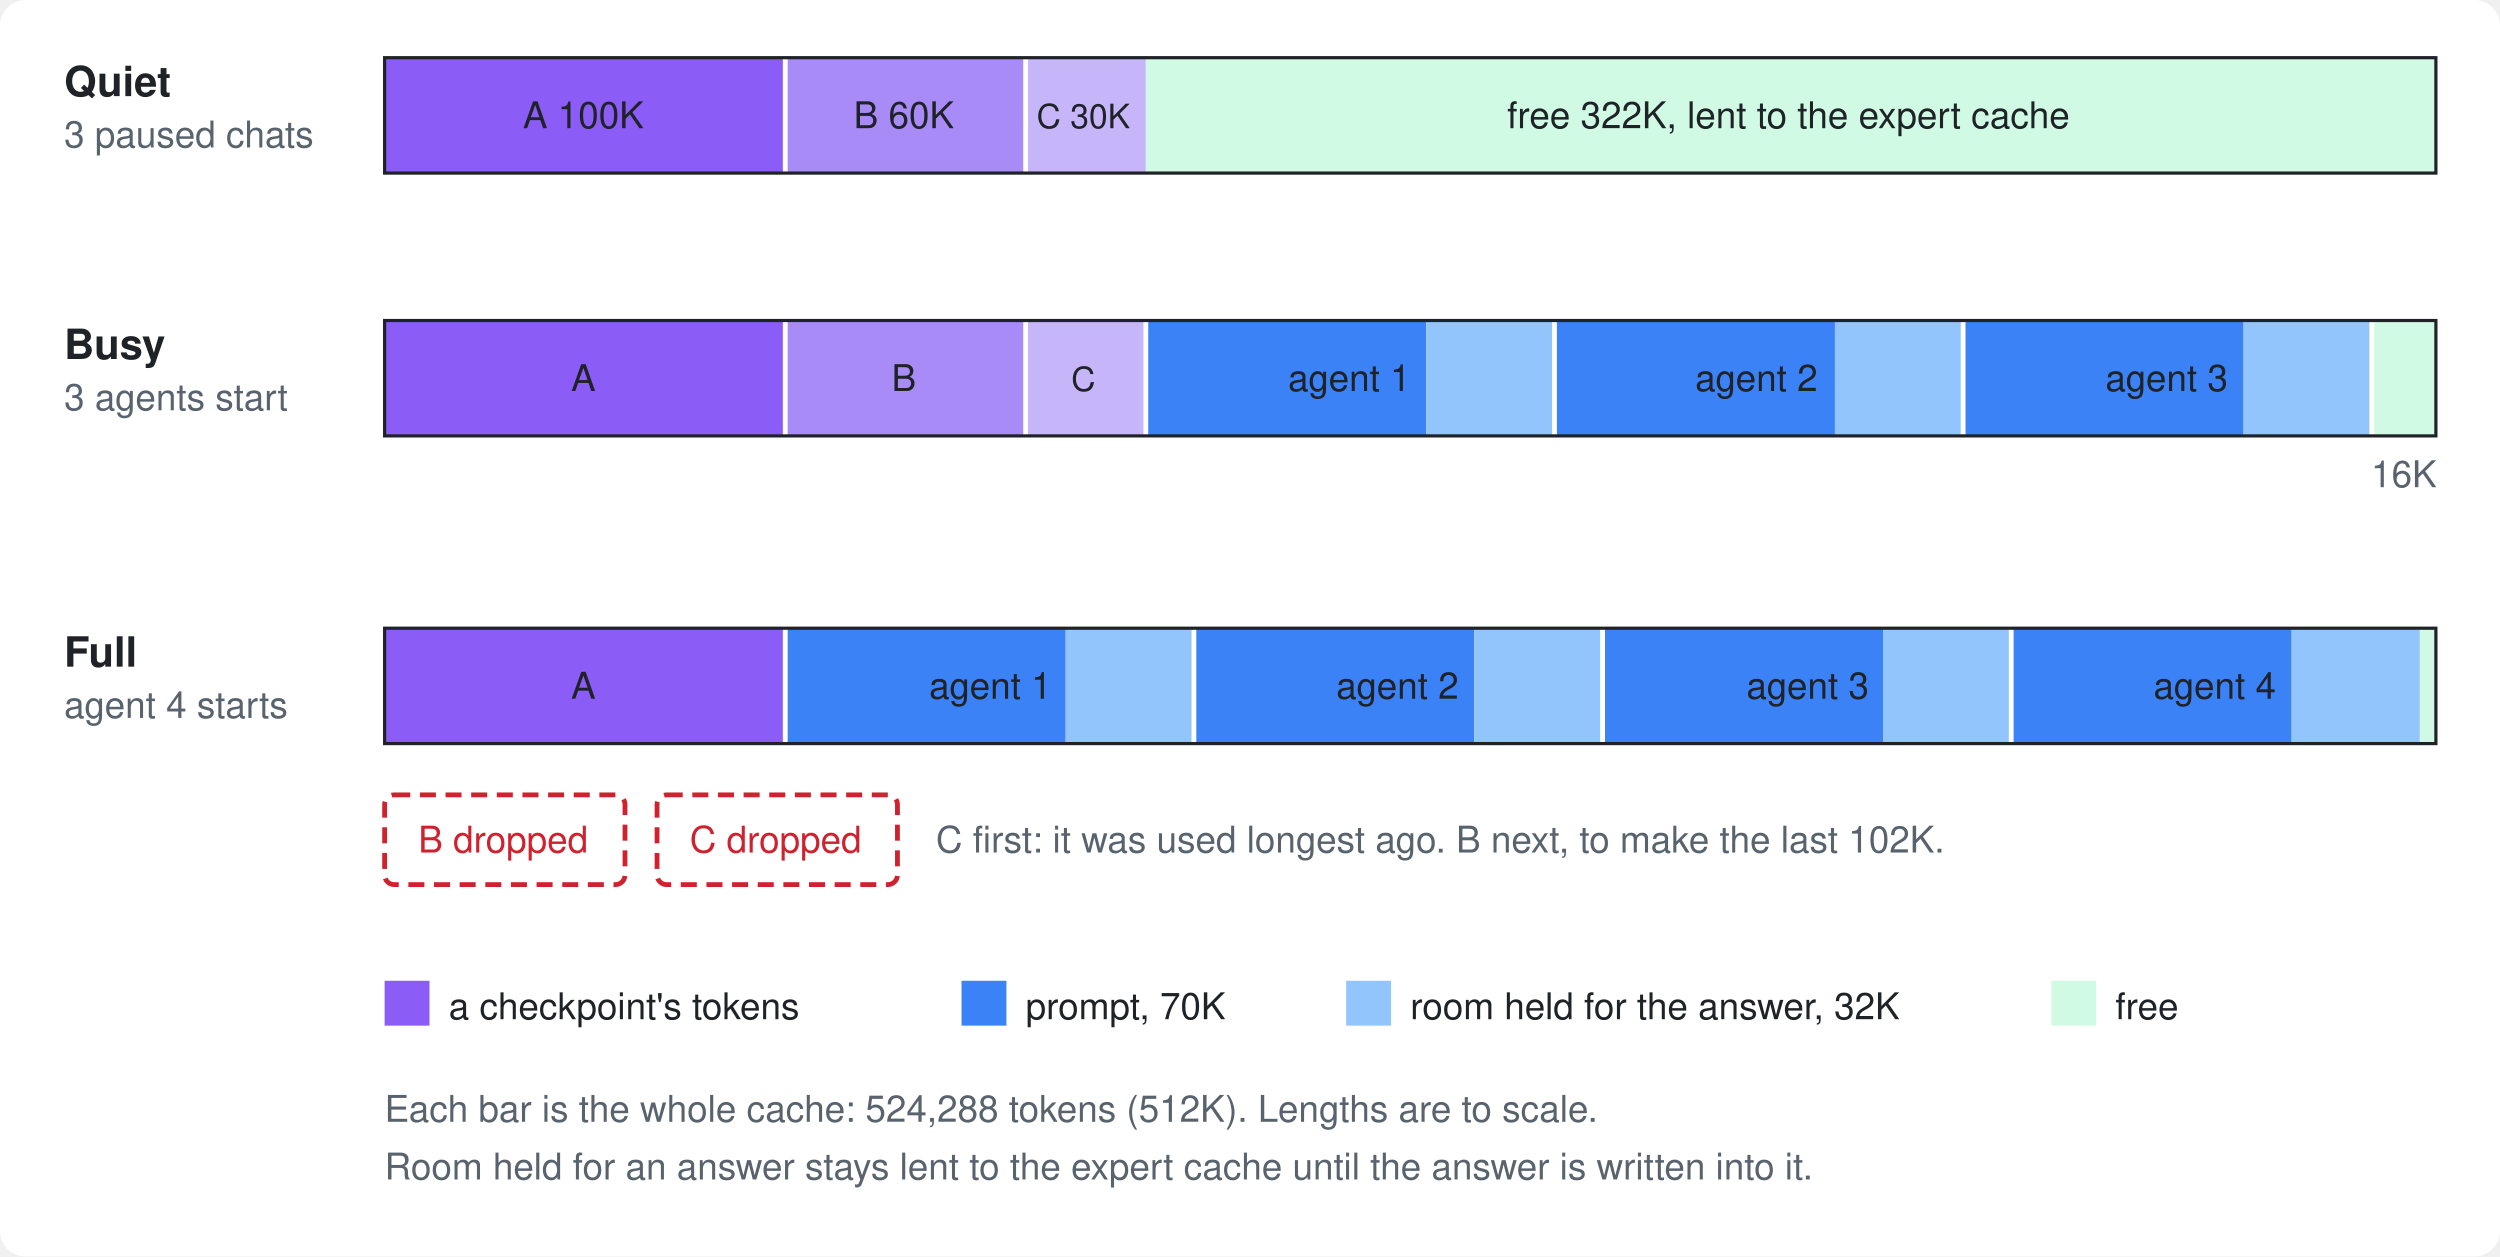
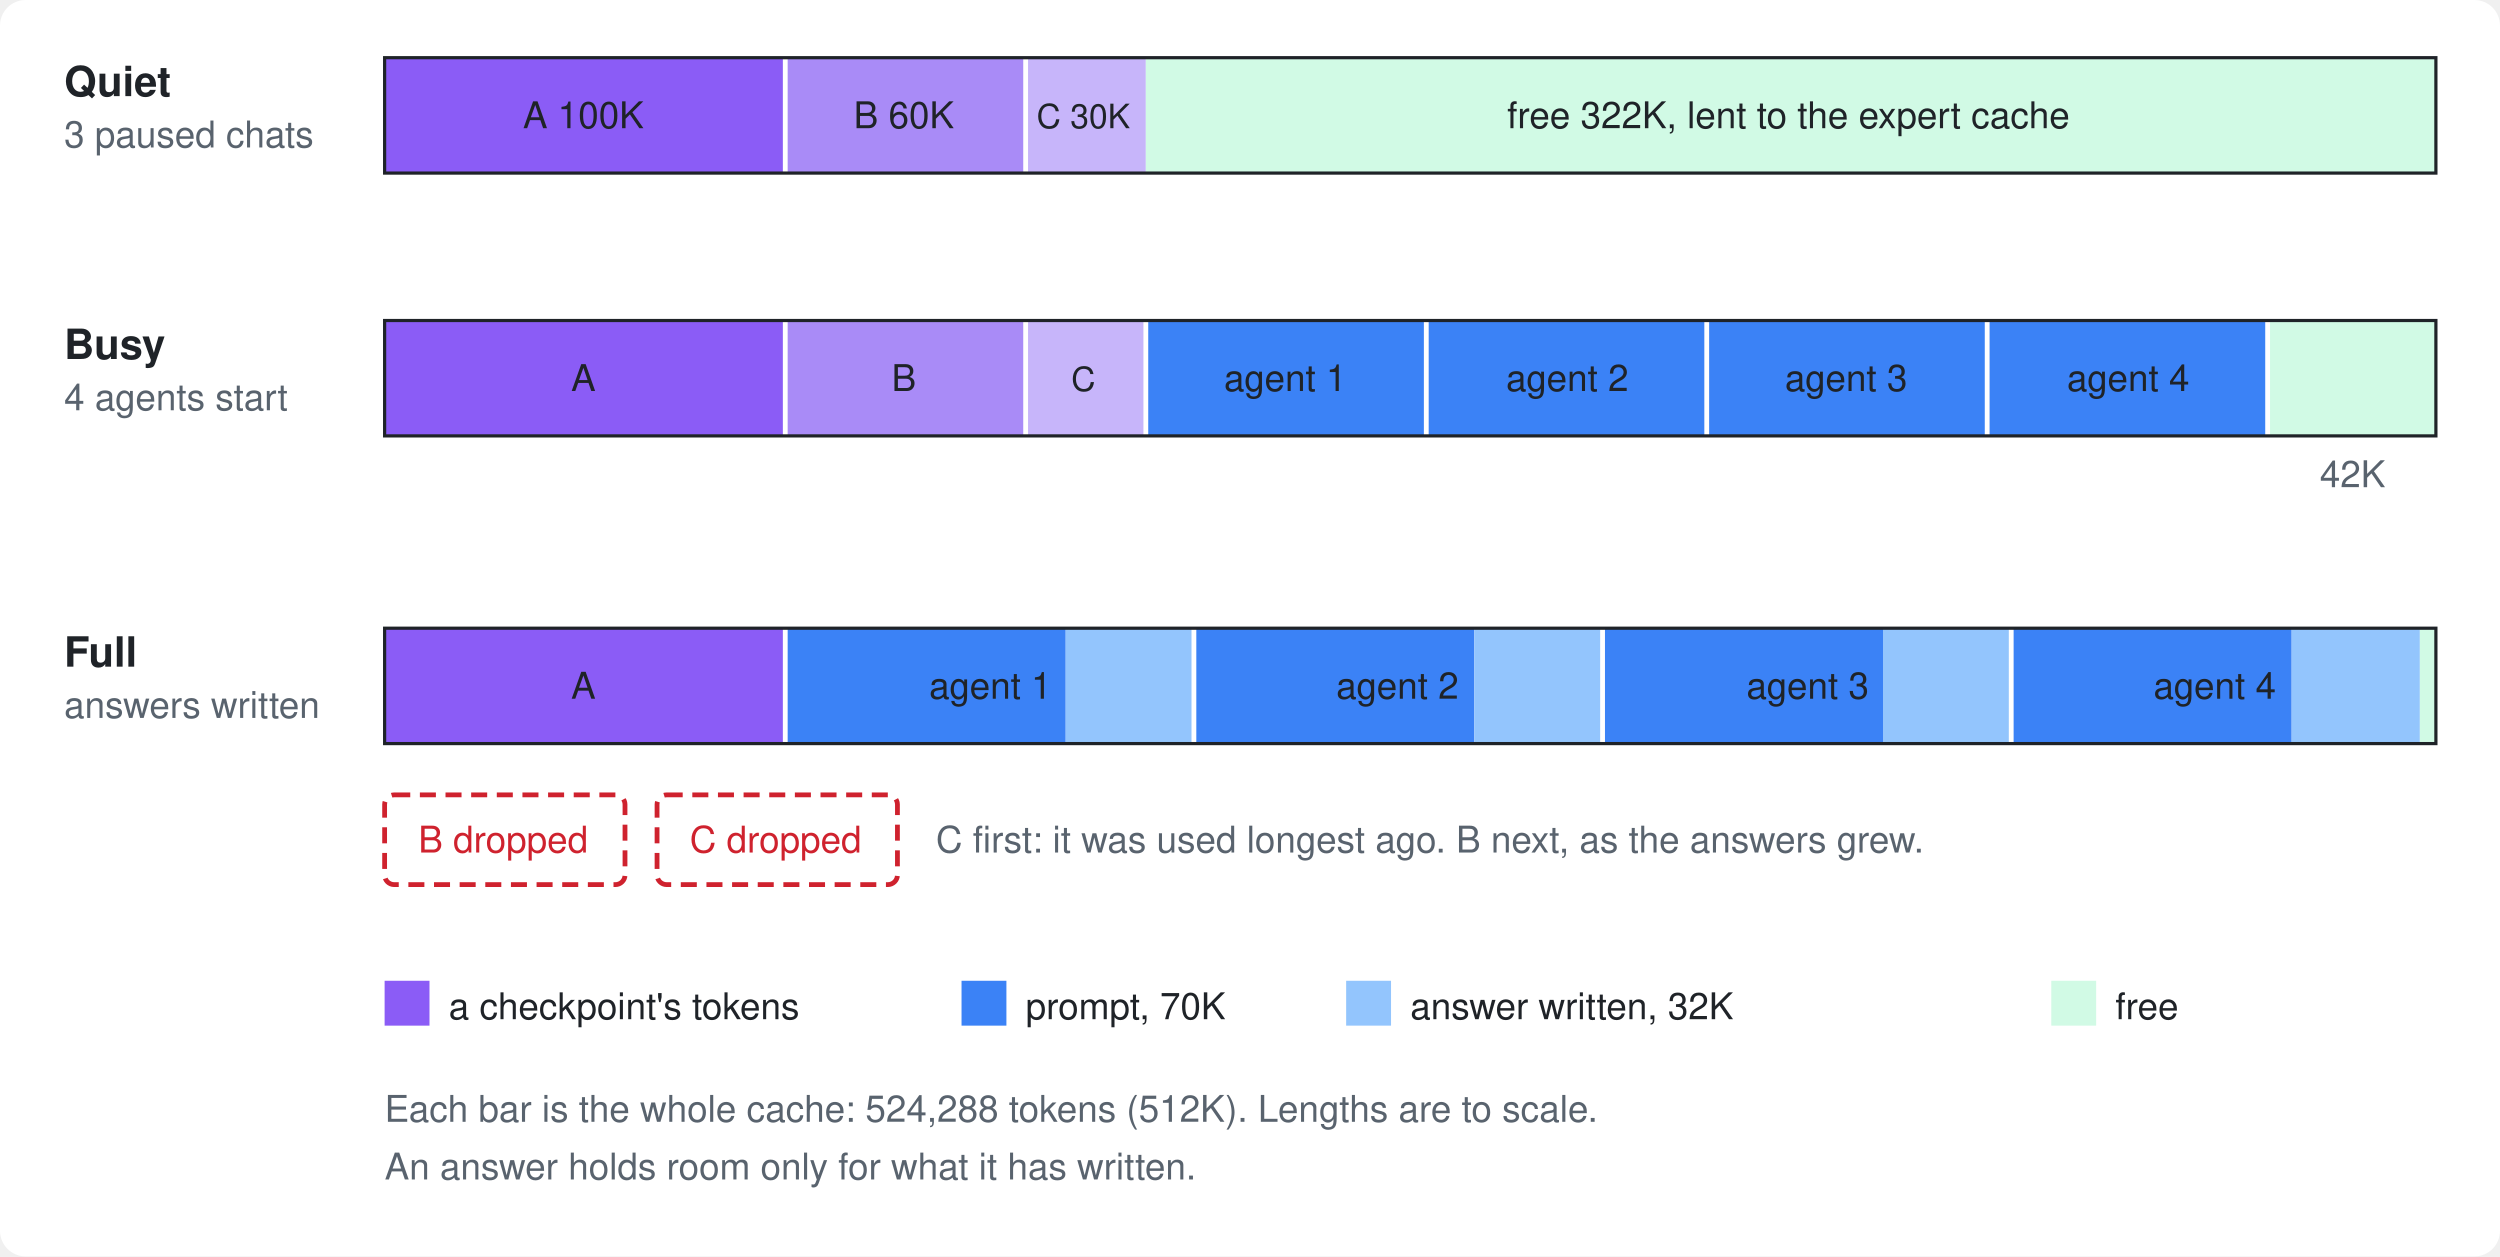
<svg xmlns="http://www.w3.org/2000/svg" viewBox="0 0 780 392" width="780" height="392" role="img" aria-labelledby="t d" font-family="-apple-system, BlinkMacSystemFont, 'Segoe UI', Helvetica, Arial, sans-serif">
  <style>
    .bg { fill: #ffffff; }
    .ink { fill: #1f2328; }
    .muted { fill: #59636e; }
    .ckA { fill: #8b5cf6; }
    .ckB { fill: #a98bf7; }
    .ckC { fill: #c7b5fa; }
    .prompt { fill: #3b82f6; }
    .room { fill: #93c5fd; }
    .free { fill: #d1fae5; }
    .gone { fill: none; stroke: #cf222e; stroke-width: 1.5; stroke-dasharray: 5 3; }
    .edge { stroke: #1f2328; stroke-width: 1; fill: none; }
    .sep { stroke: #ffffff; stroke-width: 1.5; }
    .x { fill: #cf222e; }
    @media (prefers-color-scheme: dark) {
      .bg { fill: #0d1117; }
      .ink { fill: #e6edf3; }
      .muted { fill: #9198a1; }
      .ckA { fill: #7c4ddb; }
      .ckB { fill: #9a7af0; }
      .ckC { fill: #b9a3f5; }
      .prompt { fill: #2563eb; }
      .room { fill: #1e4f8f; }
      .free { fill: #134e3a; }
      .gone { stroke: #ff7b72; }
      .edge { stroke: #9198a1; }
      .sep { stroke: #0d1117; }
      .x { fill: #ff7b72; }
    }
    text { font-size: 13px; }
    .small { font-size: 11.5px; }
    .tiny { font-size: 10.5px; }
    .bold { font-weight: 600; }
  </style>
  <rect class="bg" width="780" height="392" rx="8" />
  <text class="ink bold" x="20" y="30">Quiet</text>
  <text class="muted small" x="20" y="46">3 paused chats</text>
  <rect class="ckA" x="120" y="18" width="125" height="36" />
  <rect class="ckB" x="245" y="18" width="75" height="36" />
  <rect class="ckC" x="320" y="18" width="37.5" height="36" />
  <rect class="free" x="357.5" y="18" width="402.5" height="36" />
  <line class="sep" x1="245" y1="18" x2="245" y2="54" />
  <line class="sep" x1="320" y1="18" x2="320" y2="54" />
  <rect class="edge" x="120" y="18" width="640" height="36" />
  <text class="ink small" x="182" y="40" text-anchor="middle">A 100K</text>
  <text class="ink small" x="282" y="40" text-anchor="middle">B 60K</text>
  <text class="ink tiny" x="338" y="40" text-anchor="middle">C 30K</text>
  <text class="ink small" x="558" y="40" text-anchor="middle">free 322K, lent to the expert cache</text>
  <text class="ink bold" x="20" y="112">Busy</text>
-   <text class="muted small" x="20" y="128">3 agents start</text>
+   <text class="muted small" x="20" y="128">4 agents start</text>
  <rect class="ckA" x="120" y="100" width="125" height="36" />
  <rect class="ckB" x="245" y="100" width="75" height="36" />
  <rect class="ckC" x="320" y="100" width="37.5" height="36" />
  <g>
    <rect class="prompt" x="357.5" y="100" width="87.5" height="36" />
-     <rect class="room" x="445" y="100" width="40" height="36" />
-     <rect class="prompt" x="485" y="100" width="87.5" height="36" />
-     <rect class="room" x="572.5" y="100" width="40" height="36" />
-     <rect class="prompt" x="612.5" y="100" width="87.5" height="36" />
-     <rect class="room" x="700" y="100" width="40" height="36" />
+     <rect class="prompt" x="445" y="100" width="87.5" height="36" />
+     <rect class="prompt" x="532.5" y="100" width="87.5" height="36" />
+     <rect class="prompt" x="620" y="100" width="87.5" height="36" />
  </g>
-   <rect class="free" x="740" y="100" width="20" height="36" />
+   <rect class="free" x="707.5" y="100" width="52.5" height="36" />
  <line class="sep" x1="245" y1="100" x2="245" y2="136" />
  <line class="sep" x1="320" y1="100" x2="320" y2="136" />
  <line class="sep" x1="357.5" y1="100" x2="357.5" y2="136" />
-   <line class="sep" x1="485" y1="100" x2="485" y2="136" />
-   <line class="sep" x1="612.5" y1="100" x2="612.5" y2="136" />
-   <line class="sep" x1="740" y1="100" x2="740" y2="136" />
+   <line class="sep" x1="445" y1="100" x2="445" y2="136" />
+   <line class="sep" x1="532.5" y1="100" x2="532.5" y2="136" />
+   <line class="sep" x1="620" y1="100" x2="620" y2="136" />
+   <line class="sep" x1="707.5" y1="100" x2="707.5" y2="136" />
  <rect class="edge" x="120" y="100" width="640" height="36" />
  <text class="ink small" x="182" y="122" text-anchor="middle">A</text>
  <text class="ink small" x="282" y="122" text-anchor="middle">B</text>
  <text class="ink tiny" x="338" y="122" text-anchor="middle">C</text>
-   <text class="ink small" x="421" y="122" text-anchor="middle">agent 1</text>
-   <text class="ink small" x="548" y="122" text-anchor="middle">agent 2</text>
-   <text class="ink small" x="676" y="122" text-anchor="middle">agent 3</text>
-   <text class="muted small" x="750" y="152" text-anchor="middle">16K</text>
+   <text class="ink small" x="401" y="122" text-anchor="middle">agent 1</text>
+   <text class="ink small" x="489" y="122" text-anchor="middle">agent 2</text>
+   <text class="ink small" x="576" y="122" text-anchor="middle">agent 3</text>
+   <text class="ink small" x="664" y="122" text-anchor="middle">agent 4</text>
+   <text class="muted small" x="734" y="152" text-anchor="middle">42K</text>
  <text class="ink bold" x="20" y="208">Full</text>
-   <text class="muted small" x="20" y="224">agent 4 starts</text>
+   <text class="muted small" x="20" y="224">answers written</text>
  <rect class="ckA" x="120" y="196" width="125" height="36" />
  <g>
    <rect class="prompt" x="245" y="196" width="87.5" height="36" />
    <rect class="room" x="332.5" y="196" width="40" height="36" />
    <rect class="prompt" x="372.5" y="196" width="87.5" height="36" />
    <rect class="room" x="460" y="196" width="40" height="36" />
    <rect class="prompt" x="500" y="196" width="87.5" height="36" />
    <rect class="room" x="587.5" y="196" width="40" height="36" />
    <rect class="prompt" x="627.5" y="196" width="87.5" height="36" />
    <rect class="room" x="715" y="196" width="40" height="36" />
  </g>
  <rect class="free" x="755" y="196" width="5" height="36" />
  <line class="sep" x1="245" y1="196" x2="245" y2="232" />
  <line class="sep" x1="372.5" y1="196" x2="372.5" y2="232" />
  <line class="sep" x1="500" y1="196" x2="500" y2="232" />
  <line class="sep" x1="627.5" y1="196" x2="627.5" y2="232" />
  <rect class="edge" x="120" y="196" width="640" height="36" />
  <text class="ink small" x="182" y="218" text-anchor="middle">A</text>
  <text class="ink small" x="309" y="218" text-anchor="middle">agent 1</text>
  <text class="ink small" x="436" y="218" text-anchor="middle">agent 2</text>
  <text class="ink small" x="564" y="218" text-anchor="middle">agent 3</text>
  <text class="ink small" x="691" y="218" text-anchor="middle">agent 4</text>
  <rect class="gone" x="120" y="248" width="75" height="28" rx="3" />
  <text class="x small" x="157" y="266" text-anchor="middle">B dropped</text>
  <rect class="gone" x="205" y="248" width="75" height="28" rx="3" />
  <text class="x small" x="242" y="266" text-anchor="middle">C dropped</text>
-   <text class="muted small" x="292" y="266">C first: it was used longest ago. B next, to make the last 102K.</text>
+   <text class="muted small" x="292" y="266">C first: it was used longest ago. B next, as the answers grew.</text>
  <rect class="ckA" x="120" y="306" width="14" height="14" />
  <text class="ink small" x="140" y="318">a checkpoint's tokens</text>
  <rect class="prompt" x="300" y="306" width="14" height="14" />
  <text class="ink small" x="320" y="318">prompt, 70K</text>
  <rect class="room" x="420" y="306" width="14" height="14" />
-   <text class="ink small" x="440" y="318">room held for the answer, 32K</text>
+   <text class="ink small" x="440" y="318">answer written, 32K</text>
  <rect class="free" x="640" y="306" width="14" height="14" />
  <text class="ink small" x="660" y="318">free</text>
  <text class="muted small" x="120" y="350">Each bar is the whole cache: 524,288 tokens (512K). Lengths are to scale.</text>
-   <text class="muted small" x="120" y="368">Room held for an answer stays lent to the expert cache until the answer is written into it.</text>
+   <text class="muted small" x="120" y="368">An answer holds room only for what it has written.</text>
</svg>
